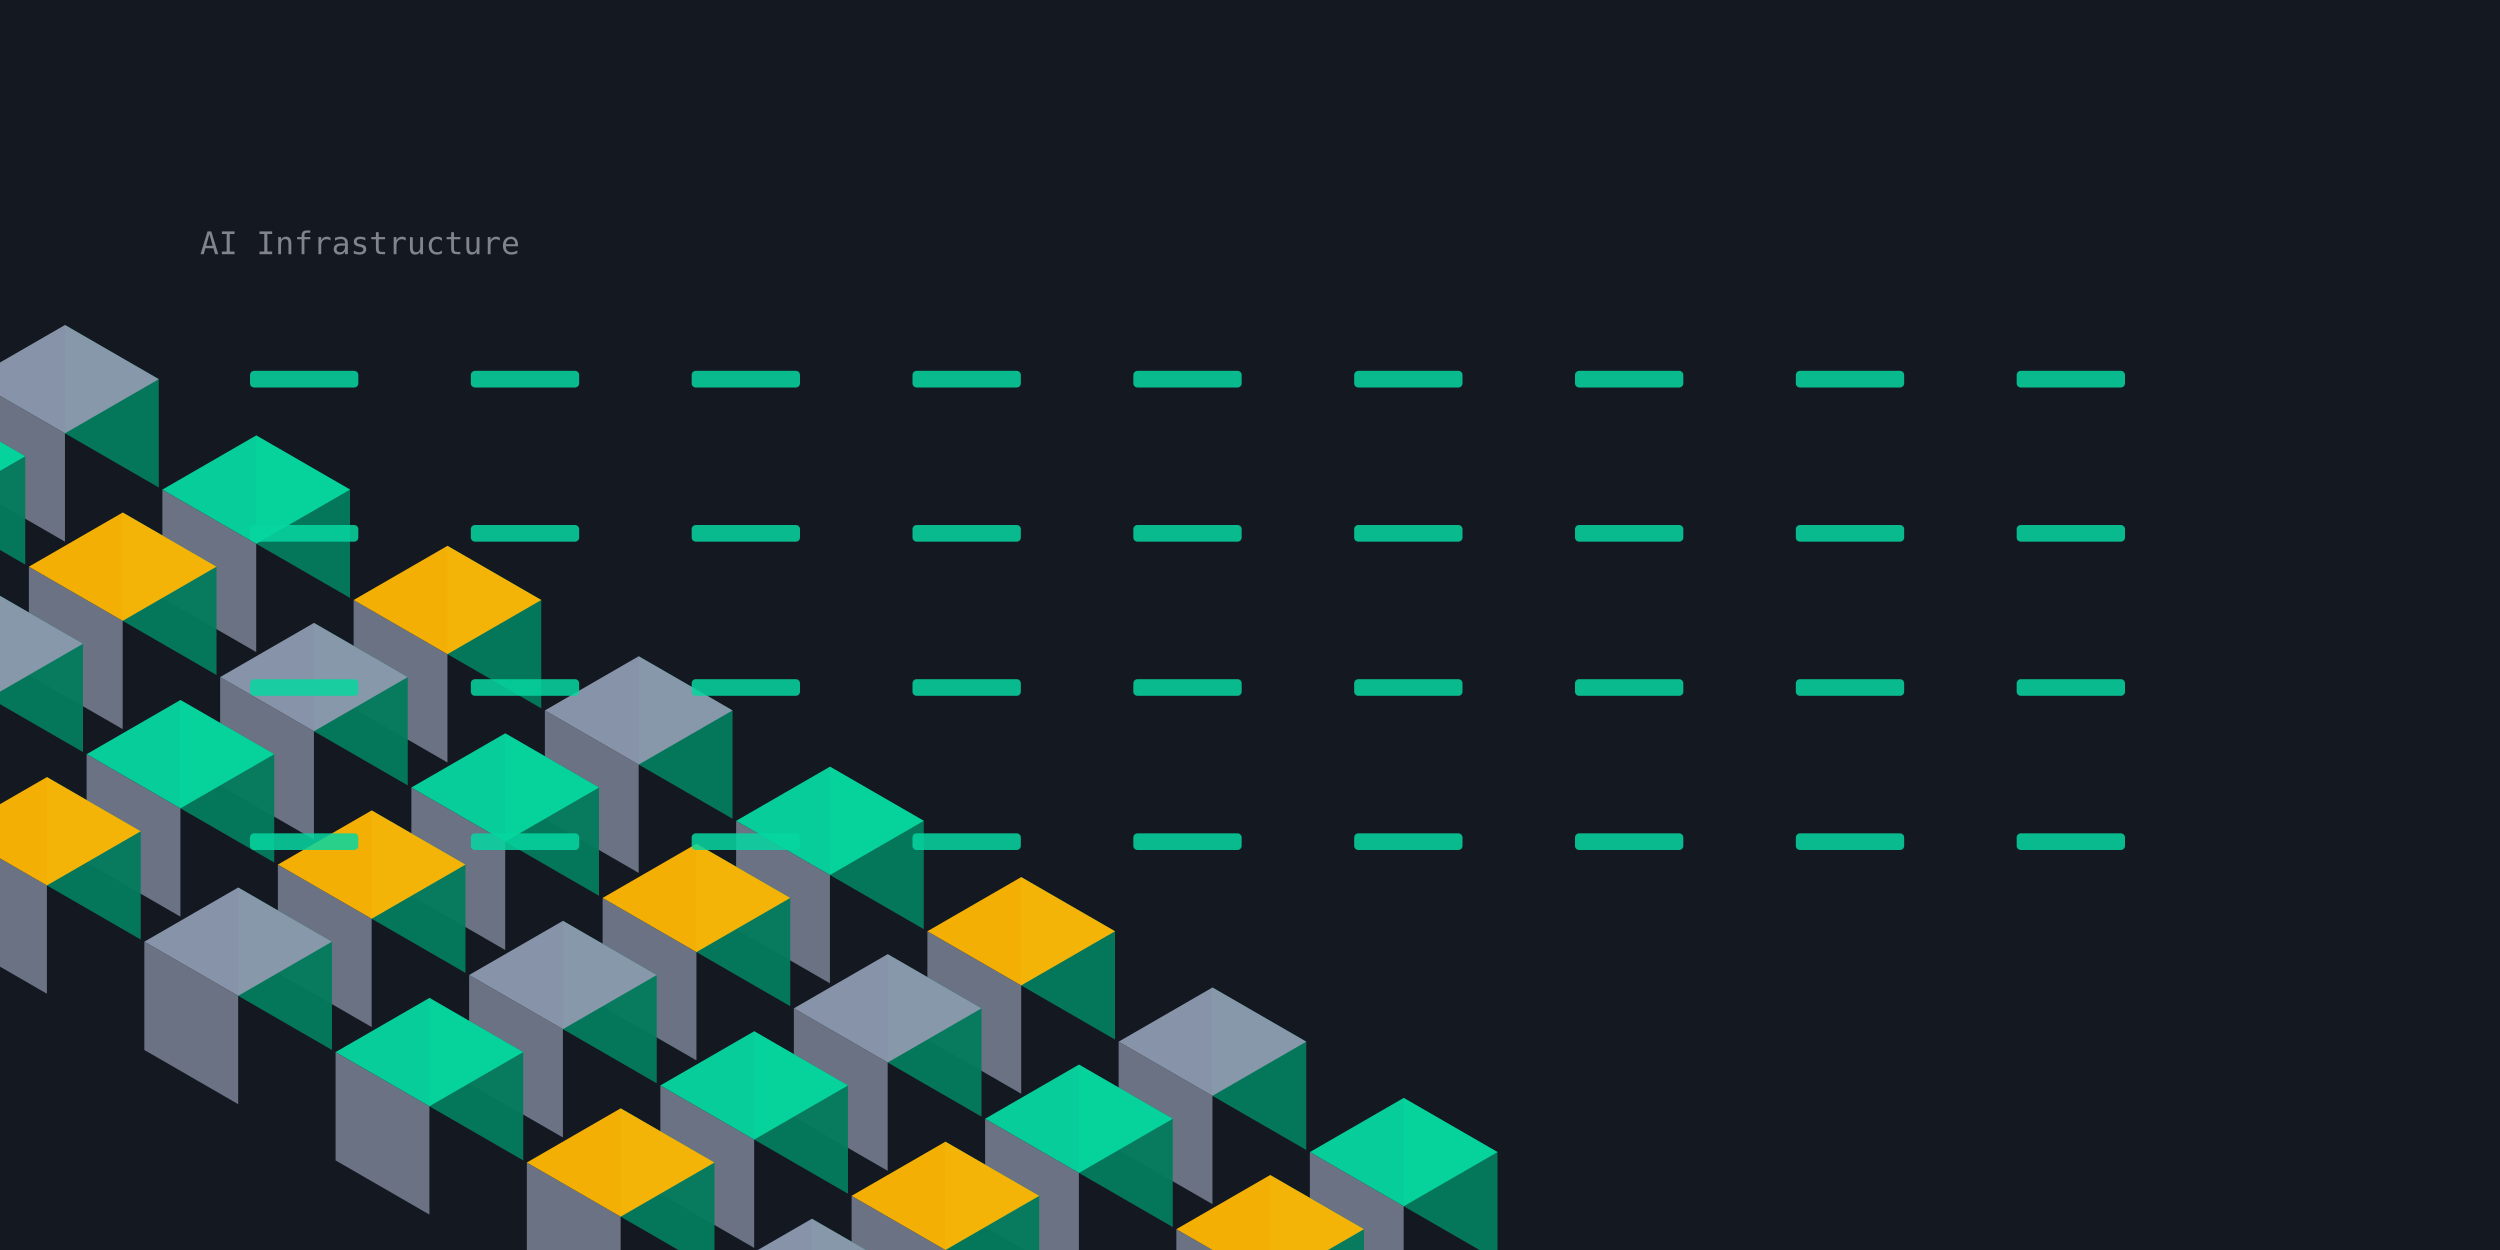
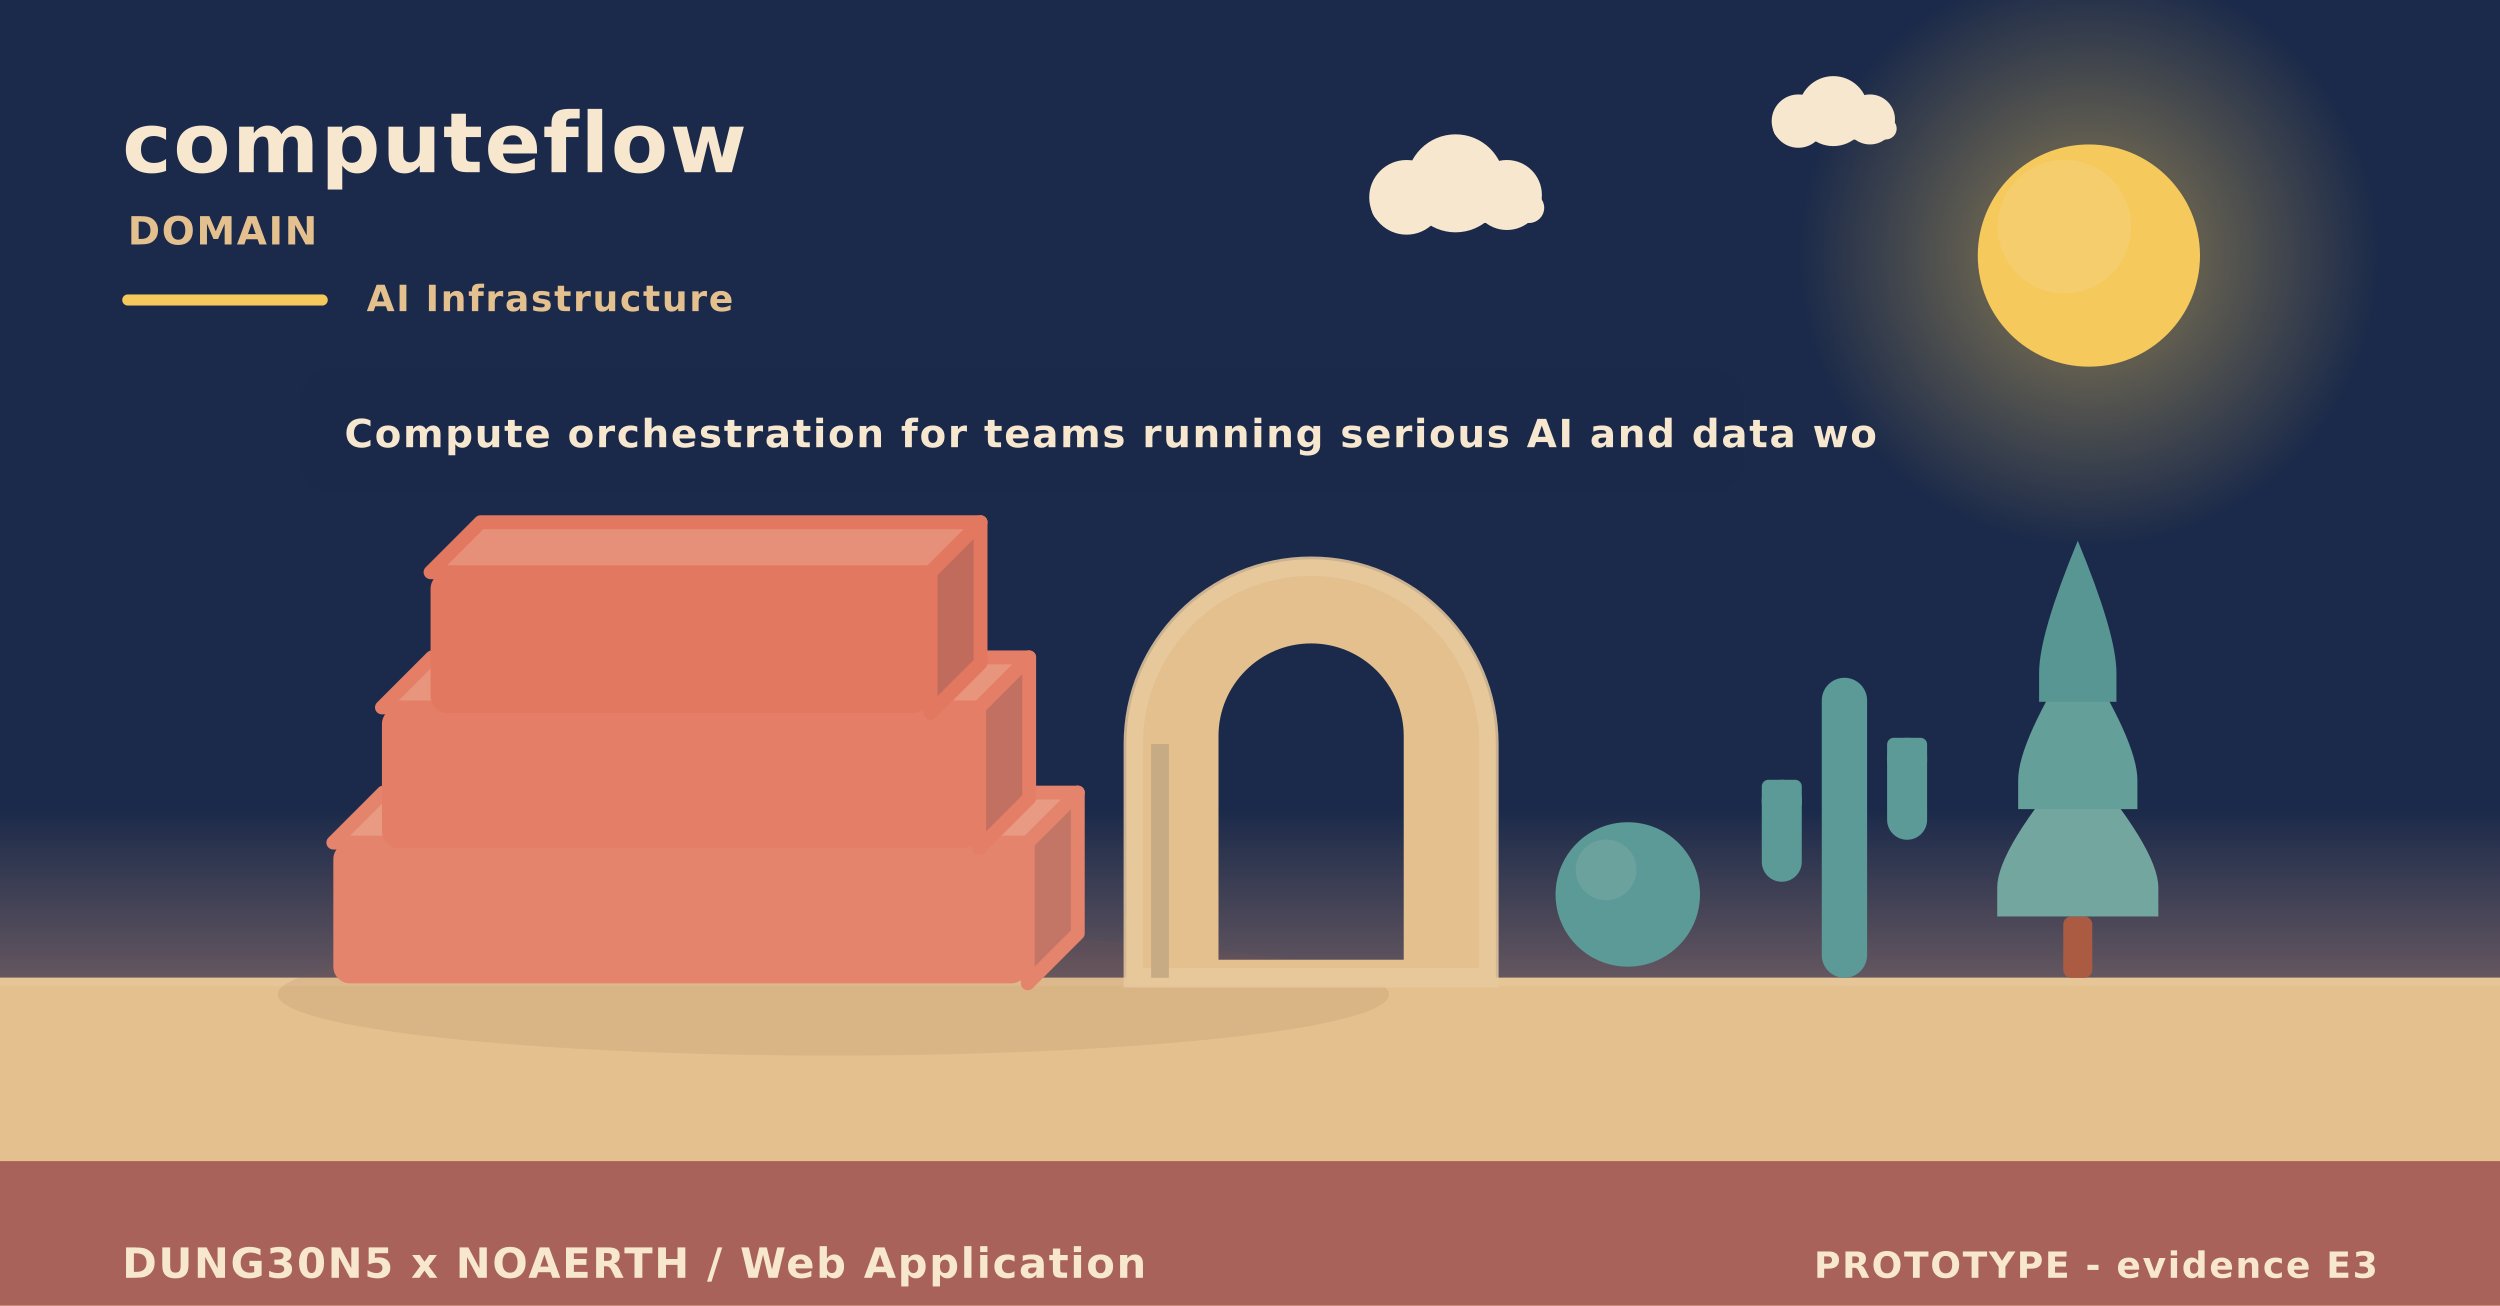
- <svg xmlns="http://www.w3.org/2000/svg" viewBox="0 0 1200 600" width="1200" height="600" role="img" aria-label="computeflow domain model">
-   <rect width="1200" height="600" fill="#141821" />
-   <defs>
-     <linearGradient id="gd" x1="0" y1="0" x2="1" y2="1">
-       <stop offset="0%" stop-color="#ffb703" />
-       <stop offset="100%" stop-color="#8d99ae" />
-     </linearGradient>
-   </defs>
+ <svg xmlns="http://www.w3.org/2000/svg" width="900" height="470" viewBox="0 0 900 470" role="img" aria-label="computeflow - the problem it addresses">
+   <linearGradient id="skym" x1="0" y1="0" x2="0" y2="1">
+     <stop offset="0" stop-color="#1b2a4a" />
+     <stop offset="0.62" stop-color="#1b2a4a" />
+     <stop offset="1" stop-color="#f3ad8a" />
+   </linearGradient>
+   <rect width="900" height="470" fill="url(#skym)" />
+   <radialGradient id="sunm">
+     <stop offset="0.35" stop-color="#f5c95c" stop-opacity="0.34" />
+     <stop offset="1" stop-color="#f5c95c" stop-opacity="0" />
+   </radialGradient>
+   <circle cx="752" cy="92" r="104" fill="url(#sunm)" />
+   <circle cx="752" cy="92" r="40" fill="#f5c95c" />
+   <circle cx="743.2" cy="81.6" r="24" fill="#f5d27e" opacity="0.5" />
  <g>
-     <polygon points="-60.62,155.00 -15.59,181.00 -15.59,129.00 -60.62,103.00" fill="#037c5d" opacity="0.95" />
-     <polygon points="-105.66,181.00 -60.62,207.00 -60.62,155.00 -105.66,129.00" fill="#6e7788" opacity="0.95" />
-     <polygon points="-60.62,103.00 -15.59,129.00 -60.62,155.00 -105.66,129.00" fill="#ffb703" opacity="0.95" />
-     <g>
-       <rect x="120.00" y="178.00" width="52.00" height="8.00" rx="2.00" fill="#06d6a0" opacity="0.85" />
-       <animateTransform attributeName="transform" type="translate" values="120.00,190.00 226.00,190.00" dur="4.682s" begin="0.0s" repeatCount="indefinite" />
-     </g>
+     <circle cx="524" cy="66" r="17.64" fill="#f6e7ce" />
+     <circle cx="506.36" cy="71.04" r="13.44" fill="#f6e7ce" />
+     <circle cx="542.48" cy="70.2" r="12.6" fill="#f6e7ce" />
+     <rect x="493.76" y="69.36" width="62.16" height="10.92" rx="5.46" fill="#f6e7ce" />
+     <animateTransform attributeName="transform" type="translate" values="0 0;24 0;0 0" dur="36s" begin="0s" repeatCount="indefinite" />
  </g>
  <g>
-     <polygon points="31.18,208.00 76.21,234.00 76.21,182.00 31.18,156.00" fill="#037c5d" opacity="0.95" />
-     <polygon points="-13.86,234.00 31.18,260.00 31.18,208.00 -13.86,182.00" fill="#6e7788" opacity="0.95" />
-     <polygon points="31.18,156.00 76.21,182.00 31.18,208.00 -13.86,182.00" fill="#8d99ae" opacity="0.95" />
-     <g>
-       <rect x="226.00" y="178.00" width="52.00" height="8.00" rx="2.00" fill="#06d6a0" opacity="0.85" />
-       <animateTransform attributeName="transform" type="translate" values="226.00,190.00 332.00,190.00" dur="4.682s" begin="0.12s" repeatCount="indefinite" />
-     </g>
+     <circle cx="660" cy="40" r="12.6" fill="#f6e7ce" />
+     <circle cx="647.4" cy="43.6" r="9.6" fill="#f6e7ce" />
+     <circle cx="673.2" cy="43" r="9" fill="#f6e7ce" />
+     <rect x="638.4" y="42.4" width="44.4" height="7.8" rx="3.9" fill="#f6e7ce" />
+     <animateTransform attributeName="transform" type="translate" values="0 0;-18 0;0 0" dur="46s" begin="3s" repeatCount="indefinite" />
  </g>
-   <g>
-     <polygon points="122.98,261.00 168.01,287.00 168.01,235.00 122.98,209.00" fill="#037c5d" opacity="0.95" />
-     <polygon points="77.94,287.00 122.98,313.00 122.98,261.00 77.94,235.00" fill="#6e7788" opacity="0.95" />
-     <polygon points="122.98,209.00 168.01,235.00 122.98,261.00 77.94,235.00" fill="#06d6a0" opacity="0.95" />
-     <g>
-       <rect x="332.00" y="178.00" width="52.00" height="8.00" rx="2.00" fill="#06d6a0" opacity="0.85" />
-       <animateTransform attributeName="transform" type="translate" values="332.00,190.00 438.00,190.00" dur="4.682s" begin="0.24s" repeatCount="indefinite" />
-     </g>
-   </g>
-   <g>
-     <polygon points="214.77,314.00 259.81,340.00 259.81,288.00 214.77,262.00" fill="#037c5d" opacity="0.95" />
-     <polygon points="169.74,340.00 214.77,366.00 214.77,314.00 169.74,288.00" fill="#6e7788" opacity="0.95" />
-     <polygon points="214.77,262.00 259.81,288.00 214.77,314.00 169.74,288.00" fill="#ffb703" opacity="0.95" />
-     <g>
-       <rect x="438.00" y="178.00" width="52.00" height="8.00" rx="2.00" fill="#06d6a0" opacity="0.85" />
-       <animateTransform attributeName="transform" type="translate" values="438.00,190.00 544.00,190.00" dur="4.682s" begin="0.36s" repeatCount="indefinite" />
-     </g>
-   </g>
-   <g>
-     <polygon points="306.57,367.00 351.61,393.00 351.61,341.00 306.57,315.00" fill="#037c5d" opacity="0.95" />
-     <polygon points="261.54,393.00 306.57,419.00 306.57,367.00 261.54,341.00" fill="#6e7788" opacity="0.95" />
-     <polygon points="306.57,315.00 351.61,341.00 306.57,367.00 261.54,341.00" fill="#8d99ae" opacity="0.95" />
-     <g>
-       <rect x="544.00" y="178.00" width="52.00" height="8.00" rx="2.00" fill="#06d6a0" opacity="0.85" />
-       <animateTransform attributeName="transform" type="translate" values="544.00,190.00 650.00,190.00" dur="4.682s" begin="0.48s" repeatCount="indefinite" />
-     </g>
-   </g>
-   <g>
-     <polygon points="398.37,420.00 443.41,446.00 443.41,394.00 398.37,368.00" fill="#037c5d" opacity="0.95" />
-     <polygon points="353.34,446.00 398.37,472.00 398.37,420.00 353.34,394.00" fill="#6e7788" opacity="0.95" />
-     <polygon points="398.37,368.00 443.41,394.00 398.37,420.00 353.34,394.00" fill="#06d6a0" opacity="0.95" />
-     <g>
-       <rect x="650.00" y="178.00" width="52.00" height="8.00" rx="2.00" fill="#06d6a0" opacity="0.85" />
-       <animateTransform attributeName="transform" type="translate" values="650.00,190.00 756.00,190.00" dur="4.682s" begin="0.6s" repeatCount="indefinite" />
-     </g>
-   </g>
-   <g>
-     <polygon points="490.17,473.00 535.20,499.00 535.20,447.00 490.17,421.00" fill="#037c5d" opacity="0.95" />
-     <polygon points="445.14,499.00 490.17,525.00 490.17,473.00 445.14,447.00" fill="#6e7788" opacity="0.95" />
-     <polygon points="490.17,421.00 535.20,447.00 490.17,473.00 445.14,447.00" fill="#ffb703" opacity="0.95" />
-     <g>
-       <rect x="756.00" y="178.00" width="52.00" height="8.00" rx="2.00" fill="#06d6a0" opacity="0.85" />
-       <animateTransform attributeName="transform" type="translate" values="756.00,190.00 862.00,190.00" dur="4.682s" begin="0.72s" repeatCount="indefinite" />
-     </g>
-   </g>
-   <g>
-     <polygon points="581.97,526.00 627.00,552.00 627.00,500.00 581.97,474.00" fill="#037c5d" opacity="0.95" />
-     <polygon points="536.94,552.00 581.97,578.00 581.97,526.00 536.94,500.00" fill="#6e7788" opacity="0.95" />
-     <polygon points="581.97,474.00 627.00,500.00 581.97,526.00 536.94,500.00" fill="#8d99ae" opacity="0.95" />
-     <g>
-       <rect x="862.00" y="178.00" width="52.00" height="8.00" rx="2.00" fill="#06d6a0" opacity="0.85" />
-       <animateTransform attributeName="transform" type="translate" values="862.00,190.00 968.00,190.00" dur="4.682s" begin="0.84s" repeatCount="indefinite" />
-     </g>
-   </g>
-   <g>
-     <polygon points="673.77,579.00 718.80,605.00 718.80,553.00 673.77,527.00" fill="#037c5d" opacity="0.95" />
-     <polygon points="628.73,605.00 673.77,631.00 673.77,579.00 628.73,553.00" fill="#6e7788" opacity="0.95" />
-     <polygon points="673.77,527.00 718.80,553.00 673.77,579.00 628.73,553.00" fill="#06d6a0" opacity="0.95" />
-     <g>
-       <rect x="968.00" y="178.00" width="52.00" height="8.00" rx="2.00" fill="#06d6a0" opacity="0.85" />
-       <animateTransform attributeName="transform" type="translate" values="968.00,190.00 1074.00,190.00" dur="4.682s" begin="0.96s" repeatCount="indefinite" />
-     </g>
-   </g>
-   <g>
-     <polygon points="-124.71,192.00 -79.67,218.00 -79.67,166.00 -124.71,140.00" fill="#037c5d" opacity="0.95" />
-     <polygon points="-169.74,218.00 -124.71,244.00 -124.71,192.00 -169.74,166.00" fill="#6e7788" opacity="0.95" />
-     <polygon points="-124.71,140.00 -79.67,166.00 -124.71,192.00 -169.74,166.00" fill="#8d99ae" opacity="0.95" />
-     <g>
-       <rect x="120.00" y="252.00" width="52.00" height="8.00" rx="2.00" fill="#06d6a0" opacity="0.85" />
-       <animateTransform attributeName="transform" type="translate" values="120.00,264.00 226.00,264.00" dur="4.682s" begin="0.3s" repeatCount="indefinite" />
-     </g>
-   </g>
-   <g>
-     <polygon points="-32.91,245.00 12.12,271.00 12.12,219.00 -32.91,193.00" fill="#037c5d" opacity="0.95" />
-     <polygon points="-77.94,271.00 -32.91,297.00 -32.91,245.00 -77.94,219.00" fill="#6e7788" opacity="0.95" />
-     <polygon points="-32.91,193.00 12.12,219.00 -32.91,245.00 -77.94,219.00" fill="#06d6a0" opacity="0.95" />
-     <g>
-       <rect x="226.00" y="252.00" width="52.00" height="8.00" rx="2.00" fill="#06d6a0" opacity="0.85" />
-       <animateTransform attributeName="transform" type="translate" values="226.00,264.00 332.00,264.00" dur="4.682s" begin="0.42s" repeatCount="indefinite" />
-     </g>
-   </g>
-   <g>
-     <polygon points="58.89,298.00 103.92,324.00 103.92,272.00 58.89,246.00" fill="#037c5d" opacity="0.95" />
-     <polygon points="13.86,324.00 58.89,350.00 58.89,298.00 13.86,272.00" fill="#6e7788" opacity="0.95" />
-     <polygon points="58.89,246.00 103.92,272.00 58.89,298.00 13.86,272.00" fill="#ffb703" opacity="0.95" />
-     <g>
-       <rect x="332.00" y="252.00" width="52.00" height="8.00" rx="2.00" fill="#06d6a0" opacity="0.85" />
-       <animateTransform attributeName="transform" type="translate" values="332.00,264.00 438.00,264.00" dur="4.682s" begin="0.54s" repeatCount="indefinite" />
-     </g>
-   </g>
-   <g>
-     <polygon points="150.69,351.00 195.72,377.00 195.72,325.00 150.69,299.00" fill="#037c5d" opacity="0.95" />
-     <polygon points="105.66,377.00 150.69,403.00 150.69,351.00 105.66,325.00" fill="#6e7788" opacity="0.95" />
-     <polygon points="150.69,299.00 195.72,325.00 150.69,351.00 105.66,325.00" fill="#8d99ae" opacity="0.95" />
-     <g>
-       <rect x="438.00" y="252.00" width="52.00" height="8.00" rx="2.00" fill="#06d6a0" opacity="0.85" />
-       <animateTransform attributeName="transform" type="translate" values="438.00,264.00 544.00,264.00" dur="4.682s" begin="0.66s" repeatCount="indefinite" />
-     </g>
-   </g>
-   <g>
-     <polygon points="242.49,404.00 287.52,430.00 287.52,378.00 242.49,352.00" fill="#037c5d" opacity="0.95" />
-     <polygon points="197.45,430.00 242.49,456.00 242.49,404.00 197.45,378.00" fill="#6e7788" opacity="0.95" />
-     <polygon points="242.49,352.00 287.52,378.00 242.49,404.00 197.45,378.00" fill="#06d6a0" opacity="0.95" />
-     <g>
-       <rect x="544.00" y="252.00" width="52.00" height="8.00" rx="2.00" fill="#06d6a0" opacity="0.85" />
-       <animateTransform attributeName="transform" type="translate" values="544.00,264.00 650.00,264.00" dur="4.682s" begin="0.78s" repeatCount="indefinite" />
-     </g>
-   </g>
-   <g>
-     <polygon points="334.29,457.00 379.32,483.00 379.32,431.00 334.29,405.00" fill="#037c5d" opacity="0.95" />
-     <polygon points="289.25,483.00 334.29,509.00 334.29,457.00 289.25,431.00" fill="#6e7788" opacity="0.95" />
-     <polygon points="334.29,405.00 379.32,431.00 334.29,457.00 289.25,431.00" fill="#ffb703" opacity="0.95" />
-     <g>
-       <rect x="650.00" y="252.00" width="52.00" height="8.00" rx="2.00" fill="#06d6a0" opacity="0.85" />
-       <animateTransform attributeName="transform" type="translate" values="650.00,264.00 756.00,264.00" dur="4.682s" begin="0.9s" repeatCount="indefinite" />
-     </g>
-   </g>
-   <g>
-     <polygon points="426.08,510.00 471.12,536.00 471.12,484.00 426.08,458.00" fill="#037c5d" opacity="0.95" />
-     <polygon points="381.05,536.00 426.08,562.00 426.08,510.00 381.05,484.00" fill="#6e7788" opacity="0.95" />
-     <polygon points="426.08,458.00 471.12,484.00 426.08,510.00 381.05,484.00" fill="#8d99ae" opacity="0.95" />
-     <g>
-       <rect x="756.00" y="252.00" width="52.00" height="8.00" rx="2.00" fill="#06d6a0" opacity="0.85" />
-       <animateTransform attributeName="transform" type="translate" values="756.00,264.00 862.00,264.00" dur="4.682s" begin="1.02s" repeatCount="indefinite" />
-     </g>
-   </g>
-   <g>
-     <polygon points="517.88,563.00 562.92,589.00 562.92,537.00 517.88,511.00" fill="#037c5d" opacity="0.95" />
-     <polygon points="472.85,589.00 517.88,615.00 517.88,563.00 472.85,537.00" fill="#6e7788" opacity="0.95" />
-     <polygon points="517.88,511.00 562.92,537.00 517.88,563.00 472.85,537.00" fill="#06d6a0" opacity="0.95" />
-     <g>
-       <rect x="862.00" y="252.00" width="52.00" height="8.00" rx="2.00" fill="#06d6a0" opacity="0.85" />
-       <animateTransform attributeName="transform" type="translate" values="862.00,264.00 968.00,264.00" dur="4.682s" begin="1.14s" repeatCount="indefinite" />
-     </g>
-   </g>
-   <g>
-     <polygon points="609.68,616.00 654.72,642.00 654.72,590.00 609.68,564.00" fill="#037c5d" opacity="0.95" />
-     <polygon points="564.65,642.00 609.68,668.00 609.68,616.00 564.65,590.00" fill="#6e7788" opacity="0.95" />
-     <polygon points="609.68,564.00 654.72,590.00 609.68,616.00 564.65,590.00" fill="#ffb703" opacity="0.95" />
-     <g>
-       <rect x="968.00" y="252.00" width="52.00" height="8.00" rx="2.00" fill="#06d6a0" opacity="0.85" />
-       <animateTransform attributeName="transform" type="translate" values="968.00,264.00 1074.00,264.00" dur="4.682s" begin="1.26s" repeatCount="indefinite" />
-     </g>
-   </g>
-   <g>
-     <polygon points="-188.79,229.00 -143.76,255.00 -143.76,203.00 -188.79,177.00" fill="#037c5d" opacity="0.95" />
-     <polygon points="-233.83,255.00 -188.79,281.00 -188.79,229.00 -233.83,203.00" fill="#6e7788" opacity="0.95" />
-     <polygon points="-188.79,177.00 -143.76,203.00 -188.79,229.00 -233.83,203.00" fill="#06d6a0" opacity="0.95" />
-     <g>
-       <rect x="120.00" y="326.00" width="52.00" height="8.00" rx="2.00" fill="#06d6a0" opacity="0.85" />
-       <animateTransform attributeName="transform" type="translate" values="120.00,338.00 226.00,338.00" dur="4.682s" begin="0.6s" repeatCount="indefinite" />
-     </g>
-   </g>
-   <g>
-     <polygon points="-96.99,282.00 -51.96,308.00 -51.96,256.00 -96.99,230.00" fill="#037c5d" opacity="0.95" />
-     <polygon points="-142.03,308.00 -96.99,334.00 -96.99,282.00 -142.03,256.00" fill="#6e7788" opacity="0.95" />
-     <polygon points="-96.99,230.00 -51.96,256.00 -96.99,282.00 -142.03,256.00" fill="#ffb703" opacity="0.95" />
-     <g>
-       <rect x="226.00" y="326.00" width="52.00" height="8.00" rx="2.00" fill="#06d6a0" opacity="0.85" />
-       <animateTransform attributeName="transform" type="translate" values="226.00,338.00 332.00,338.00" dur="4.682s" begin="0.72s" repeatCount="indefinite" />
-     </g>
-   </g>
-   <g>
-     <polygon points="-5.20,335.00 39.84,361.00 39.84,309.00 -5.20,283.00" fill="#037c5d" opacity="0.95" />
-     <polygon points="-50.23,361.00 -5.20,387.00 -5.20,335.00 -50.23,309.00" fill="#6e7788" opacity="0.95" />
-     <polygon points="-5.20,283.00 39.84,309.00 -5.20,335.00 -50.23,309.00" fill="#8d99ae" opacity="0.95" />
-     <g>
-       <rect x="332.00" y="326.00" width="52.00" height="8.00" rx="2.00" fill="#06d6a0" opacity="0.85" />
-       <animateTransform attributeName="transform" type="translate" values="332.00,338.00 438.00,338.00" dur="4.682s" begin="0.84s" repeatCount="indefinite" />
-     </g>
-   </g>
-   <g>
-     <polygon points="86.60,388.00 131.64,414.00 131.64,362.00 86.60,336.00" fill="#037c5d" opacity="0.95" />
-     <polygon points="41.57,414.00 86.60,440.00 86.60,388.00 41.57,362.00" fill="#6e7788" opacity="0.95" />
-     <polygon points="86.60,336.00 131.64,362.00 86.60,388.00 41.57,362.00" fill="#06d6a0" opacity="0.95" />
-     <g>
-       <rect x="438.00" y="326.00" width="52.00" height="8.00" rx="2.00" fill="#06d6a0" opacity="0.85" />
-       <animateTransform attributeName="transform" type="translate" values="438.00,338.00 544.00,338.00" dur="4.682s" begin="0.96s" repeatCount="indefinite" />
-     </g>
-   </g>
-   <g>
-     <polygon points="178.40,441.00 223.43,467.00 223.43,415.00 178.40,389.00" fill="#037c5d" opacity="0.95" />
-     <polygon points="133.37,467.00 178.40,493.00 178.40,441.00 133.37,415.00" fill="#6e7788" opacity="0.95" />
-     <polygon points="178.40,389.00 223.43,415.00 178.40,441.00 133.37,415.00" fill="#ffb703" opacity="0.95" />
-     <g>
-       <rect x="544.00" y="326.00" width="52.00" height="8.00" rx="2.00" fill="#06d6a0" opacity="0.85" />
-       <animateTransform attributeName="transform" type="translate" values="544.00,338.00 650.00,338.00" dur="4.682s" begin="1.08s" repeatCount="indefinite" />
-     </g>
-   </g>
-   <g>
-     <polygon points="270.20,494.00 315.23,520.00 315.23,468.00 270.20,442.00" fill="#037c5d" opacity="0.95" />
-     <polygon points="225.17,520.00 270.20,546.00 270.20,494.00 225.17,468.00" fill="#6e7788" opacity="0.95" />
-     <polygon points="270.20,442.00 315.23,468.00 270.20,494.00 225.17,468.00" fill="#8d99ae" opacity="0.95" />
-     <g>
-       <rect x="650.00" y="326.00" width="52.00" height="8.00" rx="2.00" fill="#06d6a0" opacity="0.85" />
-       <animateTransform attributeName="transform" type="translate" values="650.00,338.00 756.00,338.00" dur="4.682s" begin="1.2s" repeatCount="indefinite" />
-     </g>
-   </g>
-   <g>
-     <polygon points="362.00,547.00 407.03,573.00 407.03,521.00 362.00,495.00" fill="#037c5d" opacity="0.95" />
-     <polygon points="316.97,573.00 362.00,599.00 362.00,547.00 316.97,521.00" fill="#6e7788" opacity="0.95" />
-     <polygon points="362.00,495.00 407.03,521.00 362.00,547.00 316.97,521.00" fill="#06d6a0" opacity="0.95" />
-     <g>
-       <rect x="756.00" y="326.00" width="52.00" height="8.00" rx="2.00" fill="#06d6a0" opacity="0.85" />
-       <animateTransform attributeName="transform" type="translate" values="756.00,338.00 862.00,338.00" dur="4.682s" begin="1.32s" repeatCount="indefinite" />
-     </g>
-   </g>
-   <g>
-     <polygon points="453.80,600.00 498.83,626.00 498.83,574.00 453.80,548.00" fill="#037c5d" opacity="0.95" />
-     <polygon points="408.76,626.00 453.80,652.00 453.80,600.00 408.76,574.00" fill="#6e7788" opacity="0.95" />
-     <polygon points="453.80,548.00 498.83,574.00 453.80,600.00 408.76,574.00" fill="#ffb703" opacity="0.95" />
-     <g>
-       <rect x="862.00" y="326.00" width="52.00" height="8.00" rx="2.00" fill="#06d6a0" opacity="0.85" />
-       <animateTransform attributeName="transform" type="translate" values="862.00,338.00 968.00,338.00" dur="4.682s" begin="1.44s" repeatCount="indefinite" />
-     </g>
-   </g>
-   <g>
-     <polygon points="545.60,653.00 590.63,679.00 590.63,627.00 545.60,601.00" fill="#037c5d" opacity="0.95" />
-     <polygon points="500.56,679.00 545.60,705.00 545.60,653.00 500.56,627.00" fill="#6e7788" opacity="0.95" />
-     <polygon points="545.60,601.00 590.63,627.00 545.60,653.00 500.56,627.00" fill="#8d99ae" opacity="0.95" />
-     <g>
-       <rect x="968.00" y="326.00" width="52.00" height="8.00" rx="2.00" fill="#06d6a0" opacity="0.85" />
-       <animateTransform attributeName="transform" type="translate" values="968.00,338.00 1074.00,338.00" dur="4.682s" begin="1.56s" repeatCount="indefinite" />
-     </g>
-   </g>
-   <g>
-     <polygon points="-252.88,266.00 -207.85,292.00 -207.85,240.00 -252.88,214.00" fill="#037c5d" opacity="0.95" />
-     <polygon points="-297.91,292.00 -252.88,318.00 -252.88,266.00 -297.91,240.00" fill="#6e7788" opacity="0.95" />
-     <polygon points="-252.88,214.00 -207.85,240.00 -252.88,266.00 -297.91,240.00" fill="#ffb703" opacity="0.95" />
-     <g>
-       <rect x="120.00" y="400.00" width="52.00" height="8.00" rx="2.00" fill="#06d6a0" opacity="0.85" />
-       <animateTransform attributeName="transform" type="translate" values="120.00,412.00 226.00,412.00" dur="4.682s" begin="0.9s" repeatCount="indefinite" />
-     </g>
-   </g>
-   <g>
-     <polygon points="-161.08,319.00 -116.05,345.00 -116.05,293.00 -161.08,267.00" fill="#037c5d" opacity="0.95" />
-     <polygon points="-206.11,345.00 -161.08,371.00 -161.08,319.00 -206.11,293.00" fill="#6e7788" opacity="0.95" />
-     <polygon points="-161.08,267.00 -116.05,293.00 -161.08,319.00 -206.11,293.00" fill="#8d99ae" opacity="0.95" />
-     <g>
-       <rect x="226.00" y="400.00" width="52.00" height="8.00" rx="2.00" fill="#06d6a0" opacity="0.85" />
-       <animateTransform attributeName="transform" type="translate" values="226.00,412.00 332.00,412.00" dur="4.682s" begin="1.02s" repeatCount="indefinite" />
-     </g>
-   </g>
-   <g>
-     <polygon points="-69.28,372.00 -24.25,398.00 -24.25,346.00 -69.28,320.00" fill="#037c5d" opacity="0.95" />
-     <polygon points="-114.32,398.00 -69.28,424.00 -69.28,372.00 -114.32,346.00" fill="#6e7788" opacity="0.95" />
-     <polygon points="-69.28,320.00 -24.25,346.00 -69.28,372.00 -114.32,346.00" fill="#06d6a0" opacity="0.95" />
-     <g>
-       <rect x="332.00" y="400.00" width="52.00" height="8.00" rx="2.00" fill="#06d6a0" opacity="0.85" />
-       <animateTransform attributeName="transform" type="translate" values="332.00,412.00 438.00,412.00" dur="4.682s" begin="1.14s" repeatCount="indefinite" />
-     </g>
-   </g>
-   <g>
-     <polygon points="22.52,425.00 67.55,451.00 67.55,399.00 22.52,373.00" fill="#037c5d" opacity="0.95" />
-     <polygon points="-22.52,451.00 22.52,477.00 22.52,425.00 -22.52,399.00" fill="#6e7788" opacity="0.95" />
-     <polygon points="22.52,373.00 67.55,399.00 22.52,425.00 -22.52,399.00" fill="#ffb703" opacity="0.95" />
-     <g>
-       <rect x="438.00" y="400.00" width="52.00" height="8.00" rx="2.00" fill="#06d6a0" opacity="0.85" />
-       <animateTransform attributeName="transform" type="translate" values="438.00,412.00 544.00,412.00" dur="4.682s" begin="1.26s" repeatCount="indefinite" />
-     </g>
-   </g>
-   <g>
-     <polygon points="114.32,478.00 159.35,504.00 159.35,452.00 114.32,426.00" fill="#037c5d" opacity="0.95" />
-     <polygon points="69.28,504.00 114.32,530.00 114.32,478.00 69.28,452.00" fill="#6e7788" opacity="0.95" />
-     <polygon points="114.32,426.00 159.35,452.00 114.32,478.00 69.28,452.00" fill="#8d99ae" opacity="0.95" />
-     <g>
-       <rect x="544.00" y="400.00" width="52.00" height="8.00" rx="2.00" fill="#06d6a0" opacity="0.85" />
-       <animateTransform attributeName="transform" type="translate" values="544.00,412.00 650.00,412.00" dur="4.682s" begin="1.38s" repeatCount="indefinite" />
-     </g>
-   </g>
-   <g>
-     <polygon points="206.11,531.00 251.15,557.00 251.15,505.00 206.11,479.00" fill="#037c5d" opacity="0.95" />
-     <polygon points="161.08,557.00 206.11,583.00 206.11,531.00 161.08,505.00" fill="#6e7788" opacity="0.95" />
-     <polygon points="206.11,479.00 251.15,505.00 206.11,531.00 161.08,505.00" fill="#06d6a0" opacity="0.95" />
-     <g>
-       <rect x="650.00" y="400.00" width="52.00" height="8.00" rx="2.00" fill="#06d6a0" opacity="0.85" />
-       <animateTransform attributeName="transform" type="translate" values="650.00,412.00 756.00,412.00" dur="4.682s" begin="1.5s" repeatCount="indefinite" />
-     </g>
-   </g>
-   <g>
-     <polygon points="297.91,584.00 342.95,610.00 342.95,558.00 297.91,532.00" fill="#037c5d" opacity="0.95" />
-     <polygon points="252.88,610.00 297.91,636.00 297.91,584.00 252.88,558.00" fill="#6e7788" opacity="0.95" />
-     <polygon points="297.91,532.00 342.95,558.00 297.91,584.00 252.88,558.00" fill="#ffb703" opacity="0.95" />
-     <g>
-       <rect x="756.00" y="400.00" width="52.00" height="8.00" rx="2.00" fill="#06d6a0" opacity="0.85" />
-       <animateTransform attributeName="transform" type="translate" values="756.00,412.00 862.00,412.00" dur="4.682s" begin="1.62s" repeatCount="indefinite" />
-     </g>
-   </g>
-   <g>
-     <polygon points="389.71,637.00 434.74,663.00 434.74,611.00 389.71,585.00" fill="#037c5d" opacity="0.95" />
-     <polygon points="344.68,663.00 389.71,689.00 389.71,637.00 344.68,611.00" fill="#6e7788" opacity="0.95" />
-     <polygon points="389.71,585.00 434.74,611.00 389.71,637.00 344.68,611.00" fill="#8d99ae" opacity="0.95" />
-     <g>
-       <rect x="862.00" y="400.00" width="52.00" height="8.00" rx="2.00" fill="#06d6a0" opacity="0.85" />
-       <animateTransform attributeName="transform" type="translate" values="862.00,412.00 968.00,412.00" dur="4.682s" begin="1.74s" repeatCount="indefinite" />
-     </g>
-   </g>
-   <g>
-     <polygon points="481.51,690.00 526.54,716.00 526.54,664.00 481.51,638.00" fill="#037c5d" opacity="0.95" />
-     <polygon points="436.48,716.00 481.51,742.00 481.51,690.00 436.48,664.00" fill="#6e7788" opacity="0.95" />
-     <polygon points="481.51,638.00 526.54,664.00 481.51,690.00 436.48,664.00" fill="#06d6a0" opacity="0.95" />
-     <g>
-       <rect x="968.00" y="400.00" width="52.00" height="8.00" rx="2.00" fill="#06d6a0" opacity="0.85" />
-       <animateTransform attributeName="transform" type="translate" values="968.00,412.00 1074.00,412.00" dur="4.682s" begin="1.86s" repeatCount="indefinite" />
-     </g>
-   </g>
-   <text x="96" y="122" font-family="ui-monospace,Menlo,monospace" font-size="15" fill="rgba(238,241,246,0.500)">AI Infrastructure</text>
+   <rect x="0" y="352" width="900" height="118" fill="#e3c08d" />
+   <rect x="0" y="352" width="900" height="3" fill="#e6c596" />
+   <text x="44" y="62" font-family="Verdana,DejaVu Sans,sans-serif" font-size="30" font-weight="700" letter-spacing="0.6" fill="#f6e7ce" text-anchor="start">computeflow</text>
+   <text x="46" y="88" font-family="Verdana,DejaVu Sans,sans-serif" font-size="14" font-weight="700" letter-spacing="0.6" fill="#e3c08d" text-anchor="start">DOMAIN</text>
+   <rect x="44" y="106" width="74" height="4" rx="2" fill="#f5c95c" />
+   <text x="132" y="112" font-family="Verdana,DejaVu Sans,sans-serif" font-size="13" font-weight="700" letter-spacing="0.6" fill="#e3c08d" text-anchor="start">AI Infrastructure</text>
+   <ellipse cx="300" cy="358" rx="200" ry="22" fill="rgba(138,90,68,0.11)" />
+   <path d="M120,303.33 L370,303.33 L388,285.33 L138,285.33 Z" fill="#e99a82" stroke="#e5846c" stroke-width="5" stroke-linejoin="round" />
+   <path d="M370,303.33 L388,285.33 L388,336 L370,354 Z" fill="#c37566" stroke="#e5846c" stroke-width="5" stroke-linejoin="round" />
+   <rect x="120" y="303.33" width="250" height="50.67" rx="6" fill="#e5846c" />
+   <path d="M137.5,254.67 L352.5,254.67 L370.5,236.67 L155.5,236.67 Z" fill="#e8957d" stroke="#e47e66" stroke-width="5" stroke-linejoin="round" />
+   <path d="M352.5,254.67 L370.5,236.67 L370.5,287.33 L352.5,305.33 Z" fill="#c27061" stroke="#e47e66" stroke-width="5" stroke-linejoin="round" />
+   <rect x="137.5" y="254.67" width="215" height="50.67" rx="6" fill="#e47e66" />
+   <path d="M155,206 L335,206 L353,188 L173,188 Z" fill="#e79079" stroke="#e37861" stroke-width="5" stroke-linejoin="round" />
+   <path d="M335,206 L353,188 L353,238.67 L335,256.67 Z" fill="#c16b5d" stroke="#e37861" stroke-width="5" stroke-linejoin="round" />
+   <rect x="155" y="206" width="180" height="50.67" rx="6" fill="#e37861" />
+   <path d="M408,352 L408,267.84 A64,64 0 0 1 536,267.84 L536,352 Z M436.16,348 L436.16,264.97 A35.84,35.84 0 0 1 507.84,264.97 L507.84,348 Z" fill="#e3c08d" fill-rule="evenodd" stroke="#e3c08d" stroke-width="5" stroke-linejoin="round" />
+   <path d="M408,352 L408,267.84 A64,64 0 0 1 536,267.84 L536,352 Z" fill="none" stroke="#e8c99d" stroke-width="7" stroke-linecap="round" opacity="0.85" />
+   <rect x="414.4" y="267.84" width="6.4" height="84.16" fill="#c7ab84" />
+   <circle cx="586" cy="322" r="26" fill="#5b9a97" />
+   <circle cx="578.2" cy="313.16" r="10.92" fill="#7aa9a2" opacity="0.55" />
+   <rect x="655.84" y="244" width="16.32" height="108" rx="8.16" fill="#5b9a97" />
+   <rect x="634.24" y="280.72" width="14.4" height="36.72" rx="7.2" fill="#5b9a97" />
+   <rect x="634.24" y="280.72" width="14.4" height="10.8" rx="2.4" fill="#5b9a97" />
+   <rect x="679.36" y="265.6" width="14.4" height="36.72" rx="7.2" fill="#5b9a97" />
+   <rect x="679.36" y="265.6" width="14.4" height="10.8" rx="2.4" fill="#5b9a97" />
+   <rect x="742.78" y="329.92" width="10.44" height="22.08" rx="2.9" fill="#ac5b43" />
+   <path d="M748,271.96 Q719,305.58 719,319.49 Q719,329.92 719,329.92 L777,329.92 Q777,329.92 777,319.49 Q777,305.58 748,271.96 Z" fill="#74a6a0" />
+   <path d="M748,233.32 Q726.54,266.94 726.54,280.85 Q726.54,291.28 726.54,291.28 L769.46,291.28 Q769.46,291.28 769.46,280.85 Q769.46,266.94 748,233.32 Z" fill="#649f9a" />
+   <path d="M748,194.68 Q734.08,228.3 734.08,242.21 Q734.08,252.64 734.08,252.64 L761.92,252.64 Q761.92,252.64 761.92,242.21 Q761.92,228.3 748,194.68 Z" fill="#589694" />
+   <rect x="108" y="132" width="520" height="46" rx="12" fill="rgba(27,42,74,0.42)" opacity="0.94" />
+   <text x="124" y="161" font-family="Verdana,DejaVu Sans,sans-serif" font-size="14" font-weight="700" letter-spacing="0.6" fill="#f6e7ce" text-anchor="start">Compute orchestration for teams running serious AI and data wo</text>
+   <rect x="0" y="418" width="900" height="52" rx="0" fill="#a65c56" opacity="0.94" />
+   <text x="44" y="460" font-family="Verdana,DejaVu Sans,sans-serif" font-size="15" font-weight="700" letter-spacing="0.6" fill="#f6e7ce" text-anchor="start">DUNG30N5 x NOAERTH  /  Web Application</text>
+   <text x="856" y="460" font-family="Verdana,DejaVu Sans,sans-serif" font-size="13" font-weight="700" letter-spacing="0.6" fill="#f6e7ce" text-anchor="end">PROTOTYPE  -  evidence E3</text>
</svg>
